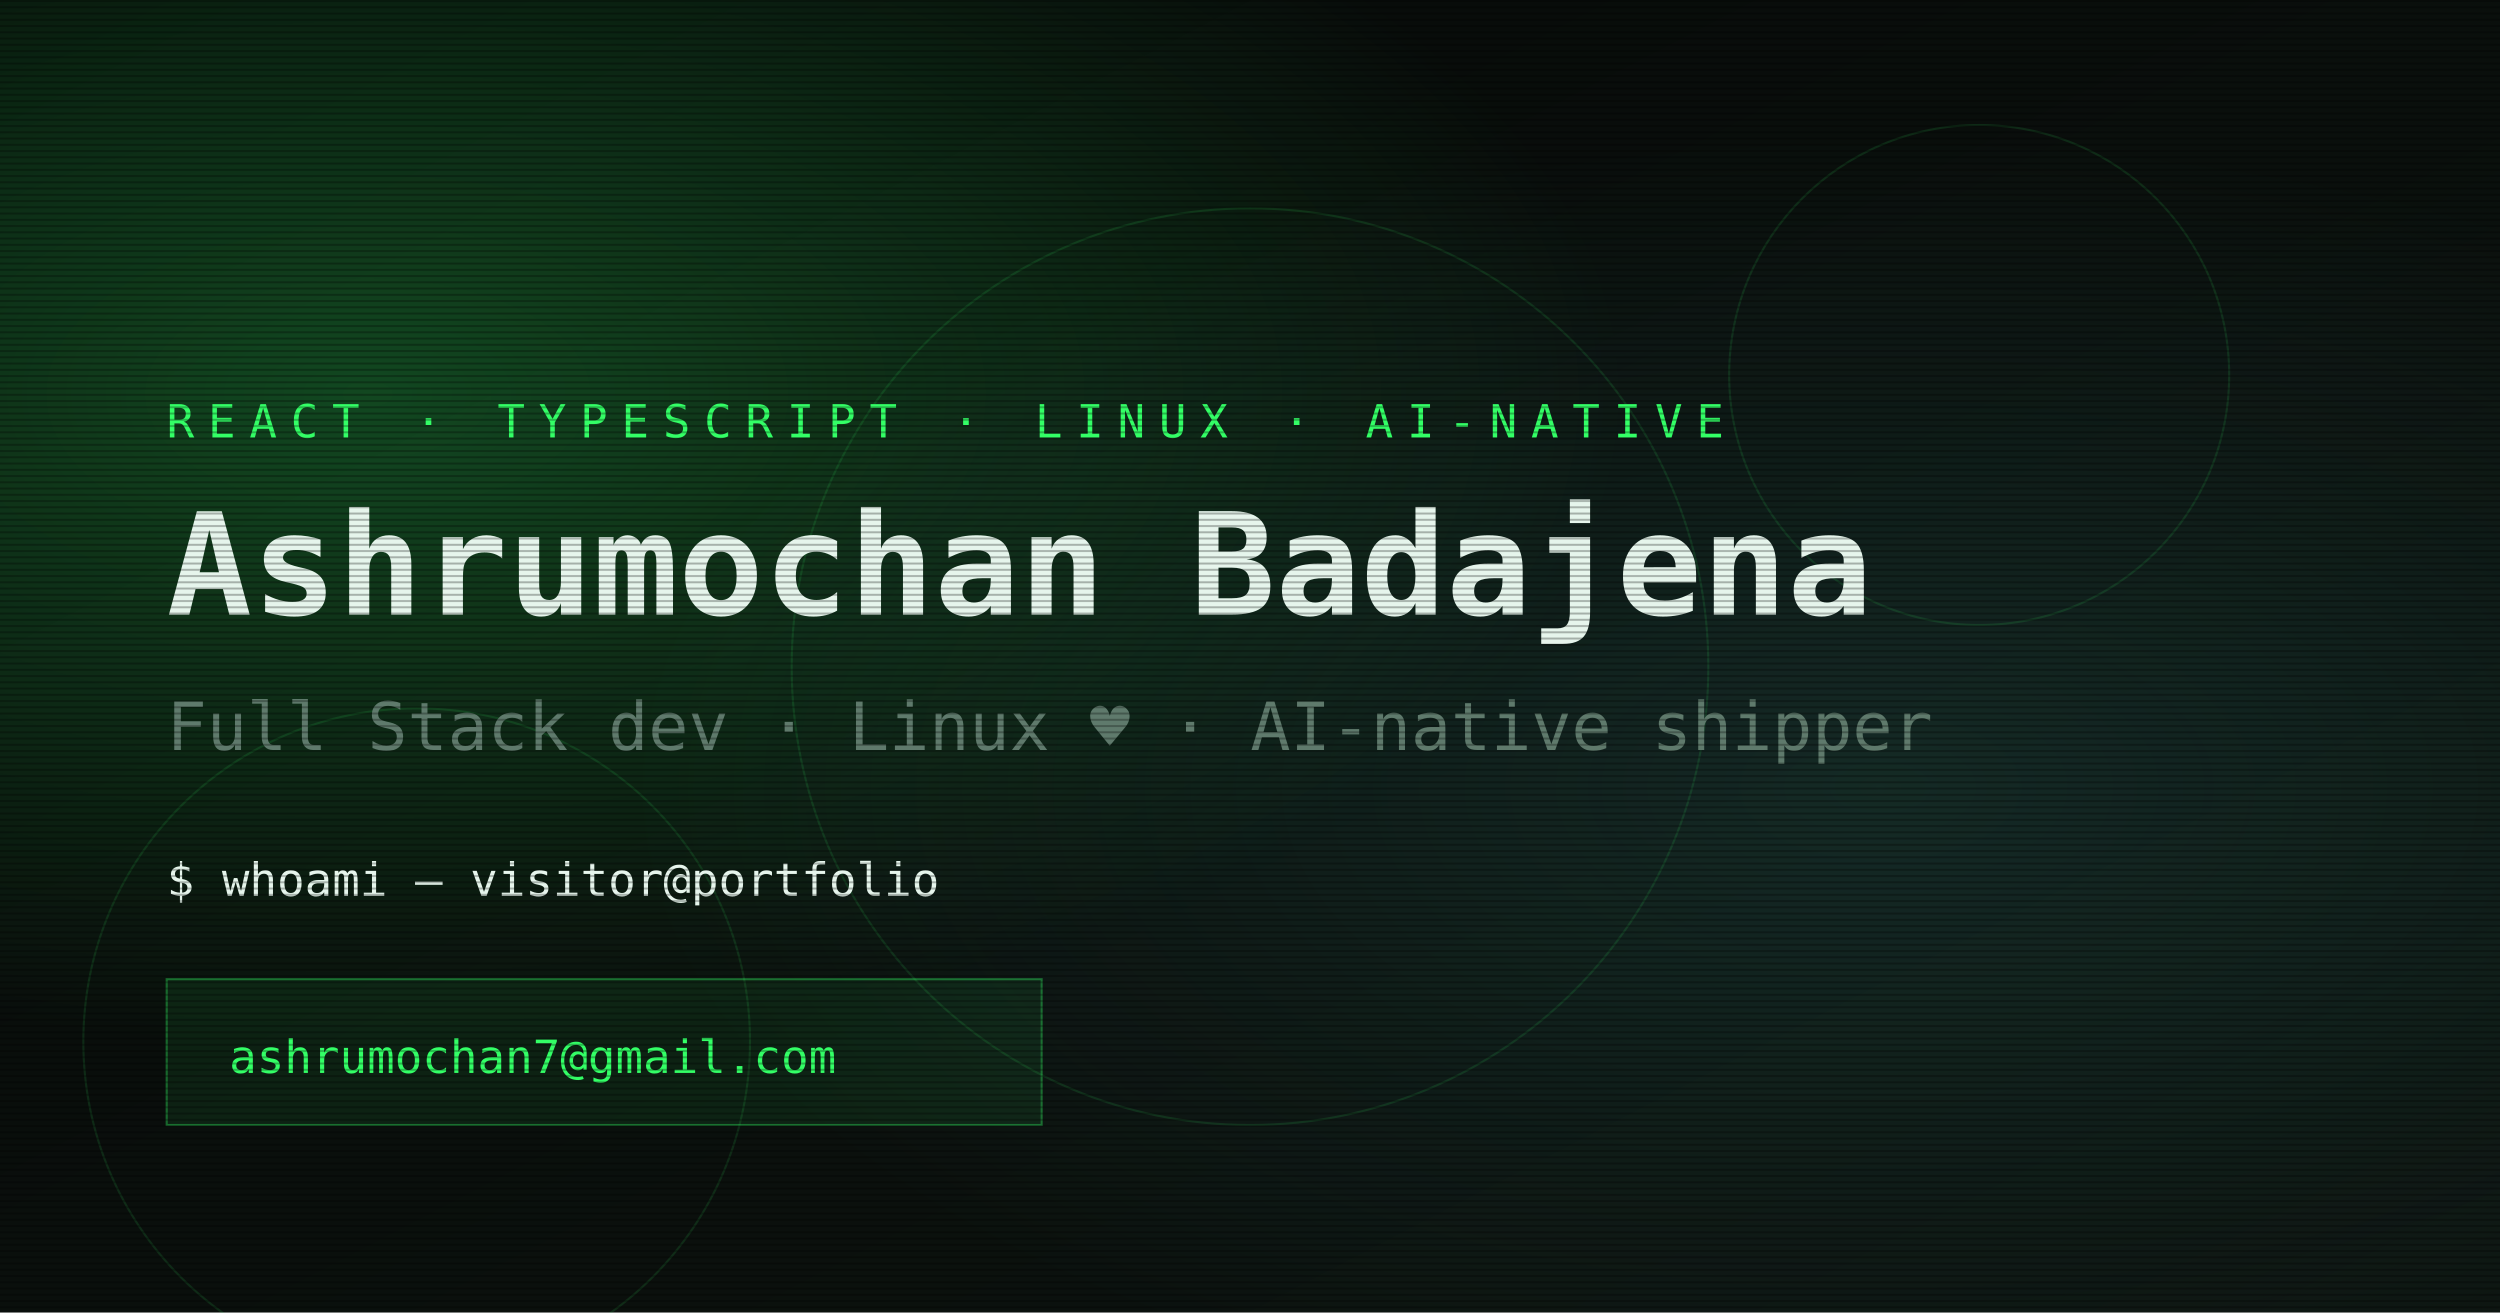
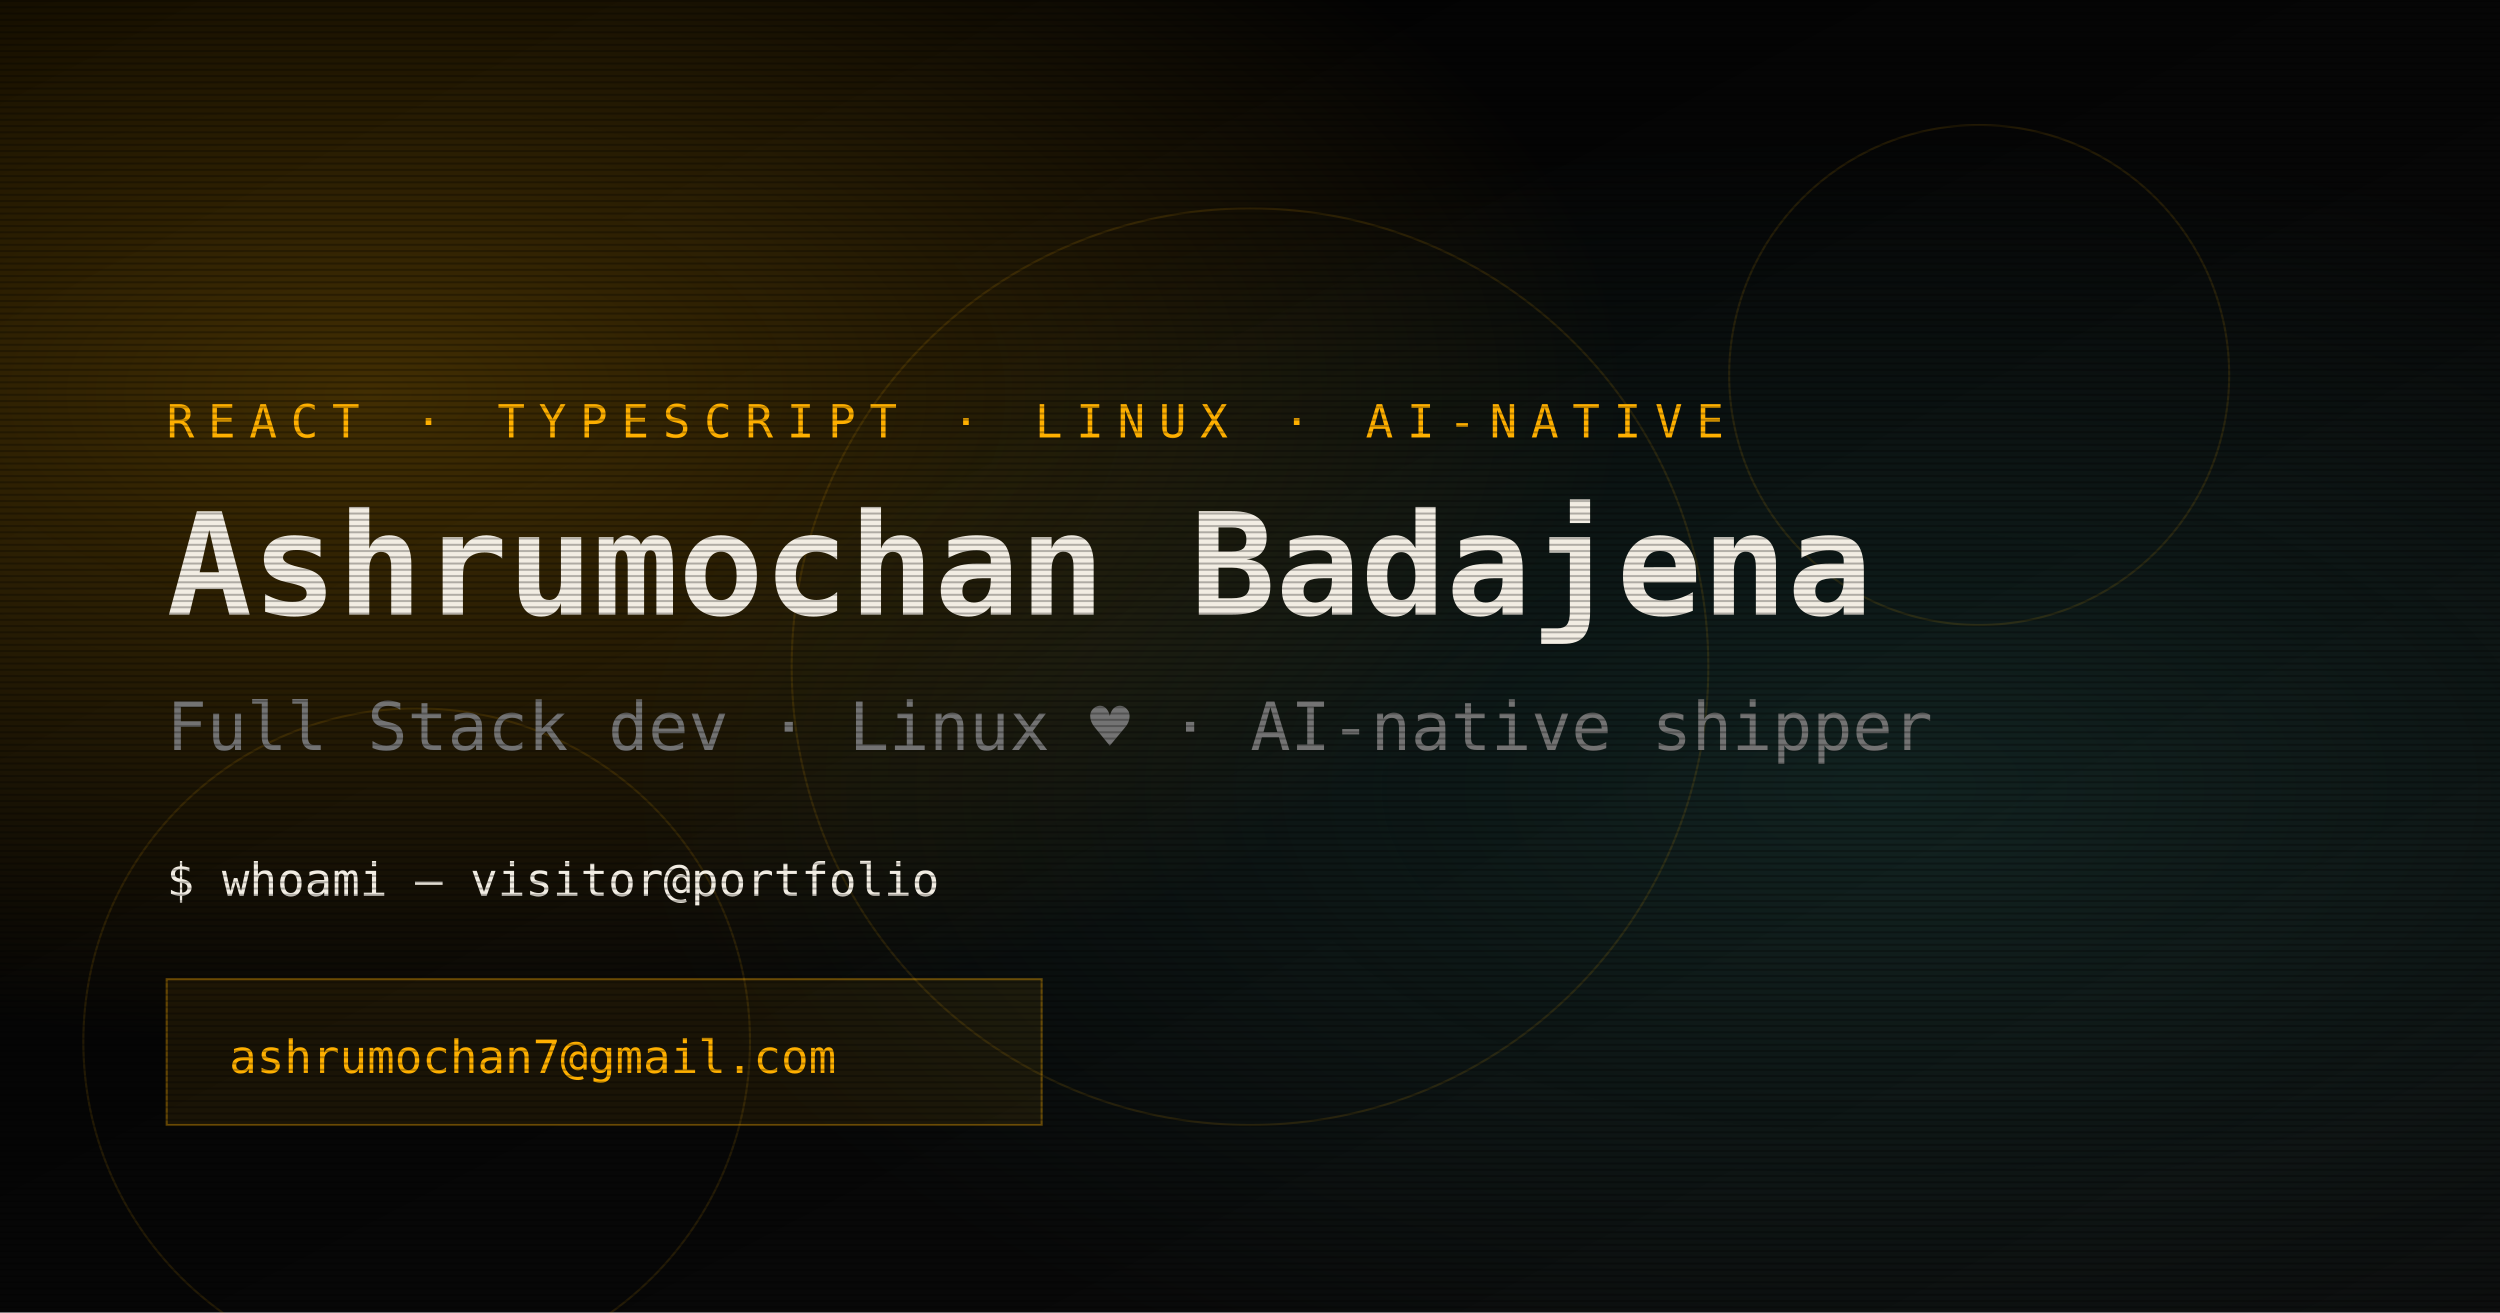
<svg xmlns="http://www.w3.org/2000/svg" width="1200" height="630" viewBox="0 0 1200 630" role="img" aria-labelledby="title desc">
  <defs>
    <linearGradient id="bg" x1="0%" y1="0%" x2="100%" y2="100%">
-       <stop offset="0%" stop-color="#050807" />
-       <stop offset="50%" stop-color="#0a0f0c" />
-       <stop offset="100%" stop-color="#0d1410" />
+       <stop offset="0%" stop-color="#000000" />
+       <stop offset="50%" stop-color="#060606" />
+       <stop offset="100%" stop-color="#0c0c0c" />
    </linearGradient>
    <radialGradient id="glow" cx="15%" cy="30%" r="50%">
-       <stop offset="0%" stop-color="#33ff66" stop-opacity="0.25" />
-       <stop offset="100%" stop-color="#33ff66" stop-opacity="0" />
+       <stop offset="0%" stop-color="#ffb000" stop-opacity="0.25" />
+       <stop offset="100%" stop-color="#ffb000" stop-opacity="0" />
    </radialGradient>
    <radialGradient id="glow2" cx="75%" cy="60%" r="50%">
      <stop offset="0%" stop-color="#59e6d6" stop-opacity="0.12" />
      <stop offset="100%" stop-color="#59e6d6" stop-opacity="0" />
    </radialGradient>
    <pattern id="scanlines" width="4" height="3" patternUnits="userSpaceOnUse">
      <rect width="4" height="1" fill="#000000" fill-opacity="0.25" />
    </pattern>
  </defs>
  <rect width="1200" height="630" fill="url(#bg)" />
  <rect width="1200" height="630" fill="url(#glow)" />
  <rect width="1200" height="630" fill="url(#glow2)" />
-   <g fill="none" stroke="#33ff66" stroke-opacity="0.12">
+   <g fill="none" stroke="#ffb000" stroke-opacity="0.12">
    <circle cx="200" cy="500" r="160" />
    <circle cx="950" cy="180" r="120" />
    <circle cx="600" cy="320" r="220" />
  </g>
-   <text x="80" y="210" fill="#33ff66" font-family="'JetBrains Mono', monospace" font-size="22" letter-spacing="0.3em">REACT · TYPESCRIPT · LINUX · AI-NATIVE</text>
-   <text x="80" y="295" fill="#e6f5ec" font-family="'JetBrains Mono', monospace" font-size="68" font-weight="700">Ashrumochan Badajena</text>
-   <text x="80" y="360" fill="#5f7a6c" font-family="'JetBrains Mono', monospace" font-size="32">Full Stack dev · Linux ♥ · AI-native shipper</text>
-   <text x="80" y="430" fill="#e6f5ec" font-family="'JetBrains Mono', monospace" font-size="22">$ whoami — visitor@portfolio</text>
-   <rect x="80" y="470" width="420" height="70" fill="#33ff66" fill-opacity="0.08" stroke="#33ff66" stroke-opacity="0.35" />
-   <text x="110" y="515" fill="#33ff66" font-family="'JetBrains Mono', monospace" font-size="22">ashrumochan7@gmail.com</text>
+   <text x="80" y="210" fill="#ffb000" font-family="'JetBrains Mono', monospace" font-size="22" letter-spacing="0.3em">REACT · TYPESCRIPT · LINUX · AI-NATIVE</text>
+   <text x="80" y="295" fill="#f2ede3" font-family="'JetBrains Mono', monospace" font-size="68" font-weight="700">Ashrumochan Badajena</text>
+   <text x="80" y="360" fill="#737373" font-family="'JetBrains Mono', monospace" font-size="32">Full Stack dev · Linux ♥ · AI-native shipper</text>
+   <text x="80" y="430" fill="#f2ede3" font-family="'JetBrains Mono', monospace" font-size="22">$ whoami — visitor@portfolio</text>
+   <rect x="80" y="470" width="420" height="70" fill="#ffb000" fill-opacity="0.08" stroke="#ffb000" stroke-opacity="0.35" />
+   <text x="110" y="515" fill="#ffb000" font-family="'JetBrains Mono', monospace" font-size="22">ashrumochan7@gmail.com</text>
  <rect width="1200" height="630" fill="url(#scanlines)" />
</svg>
